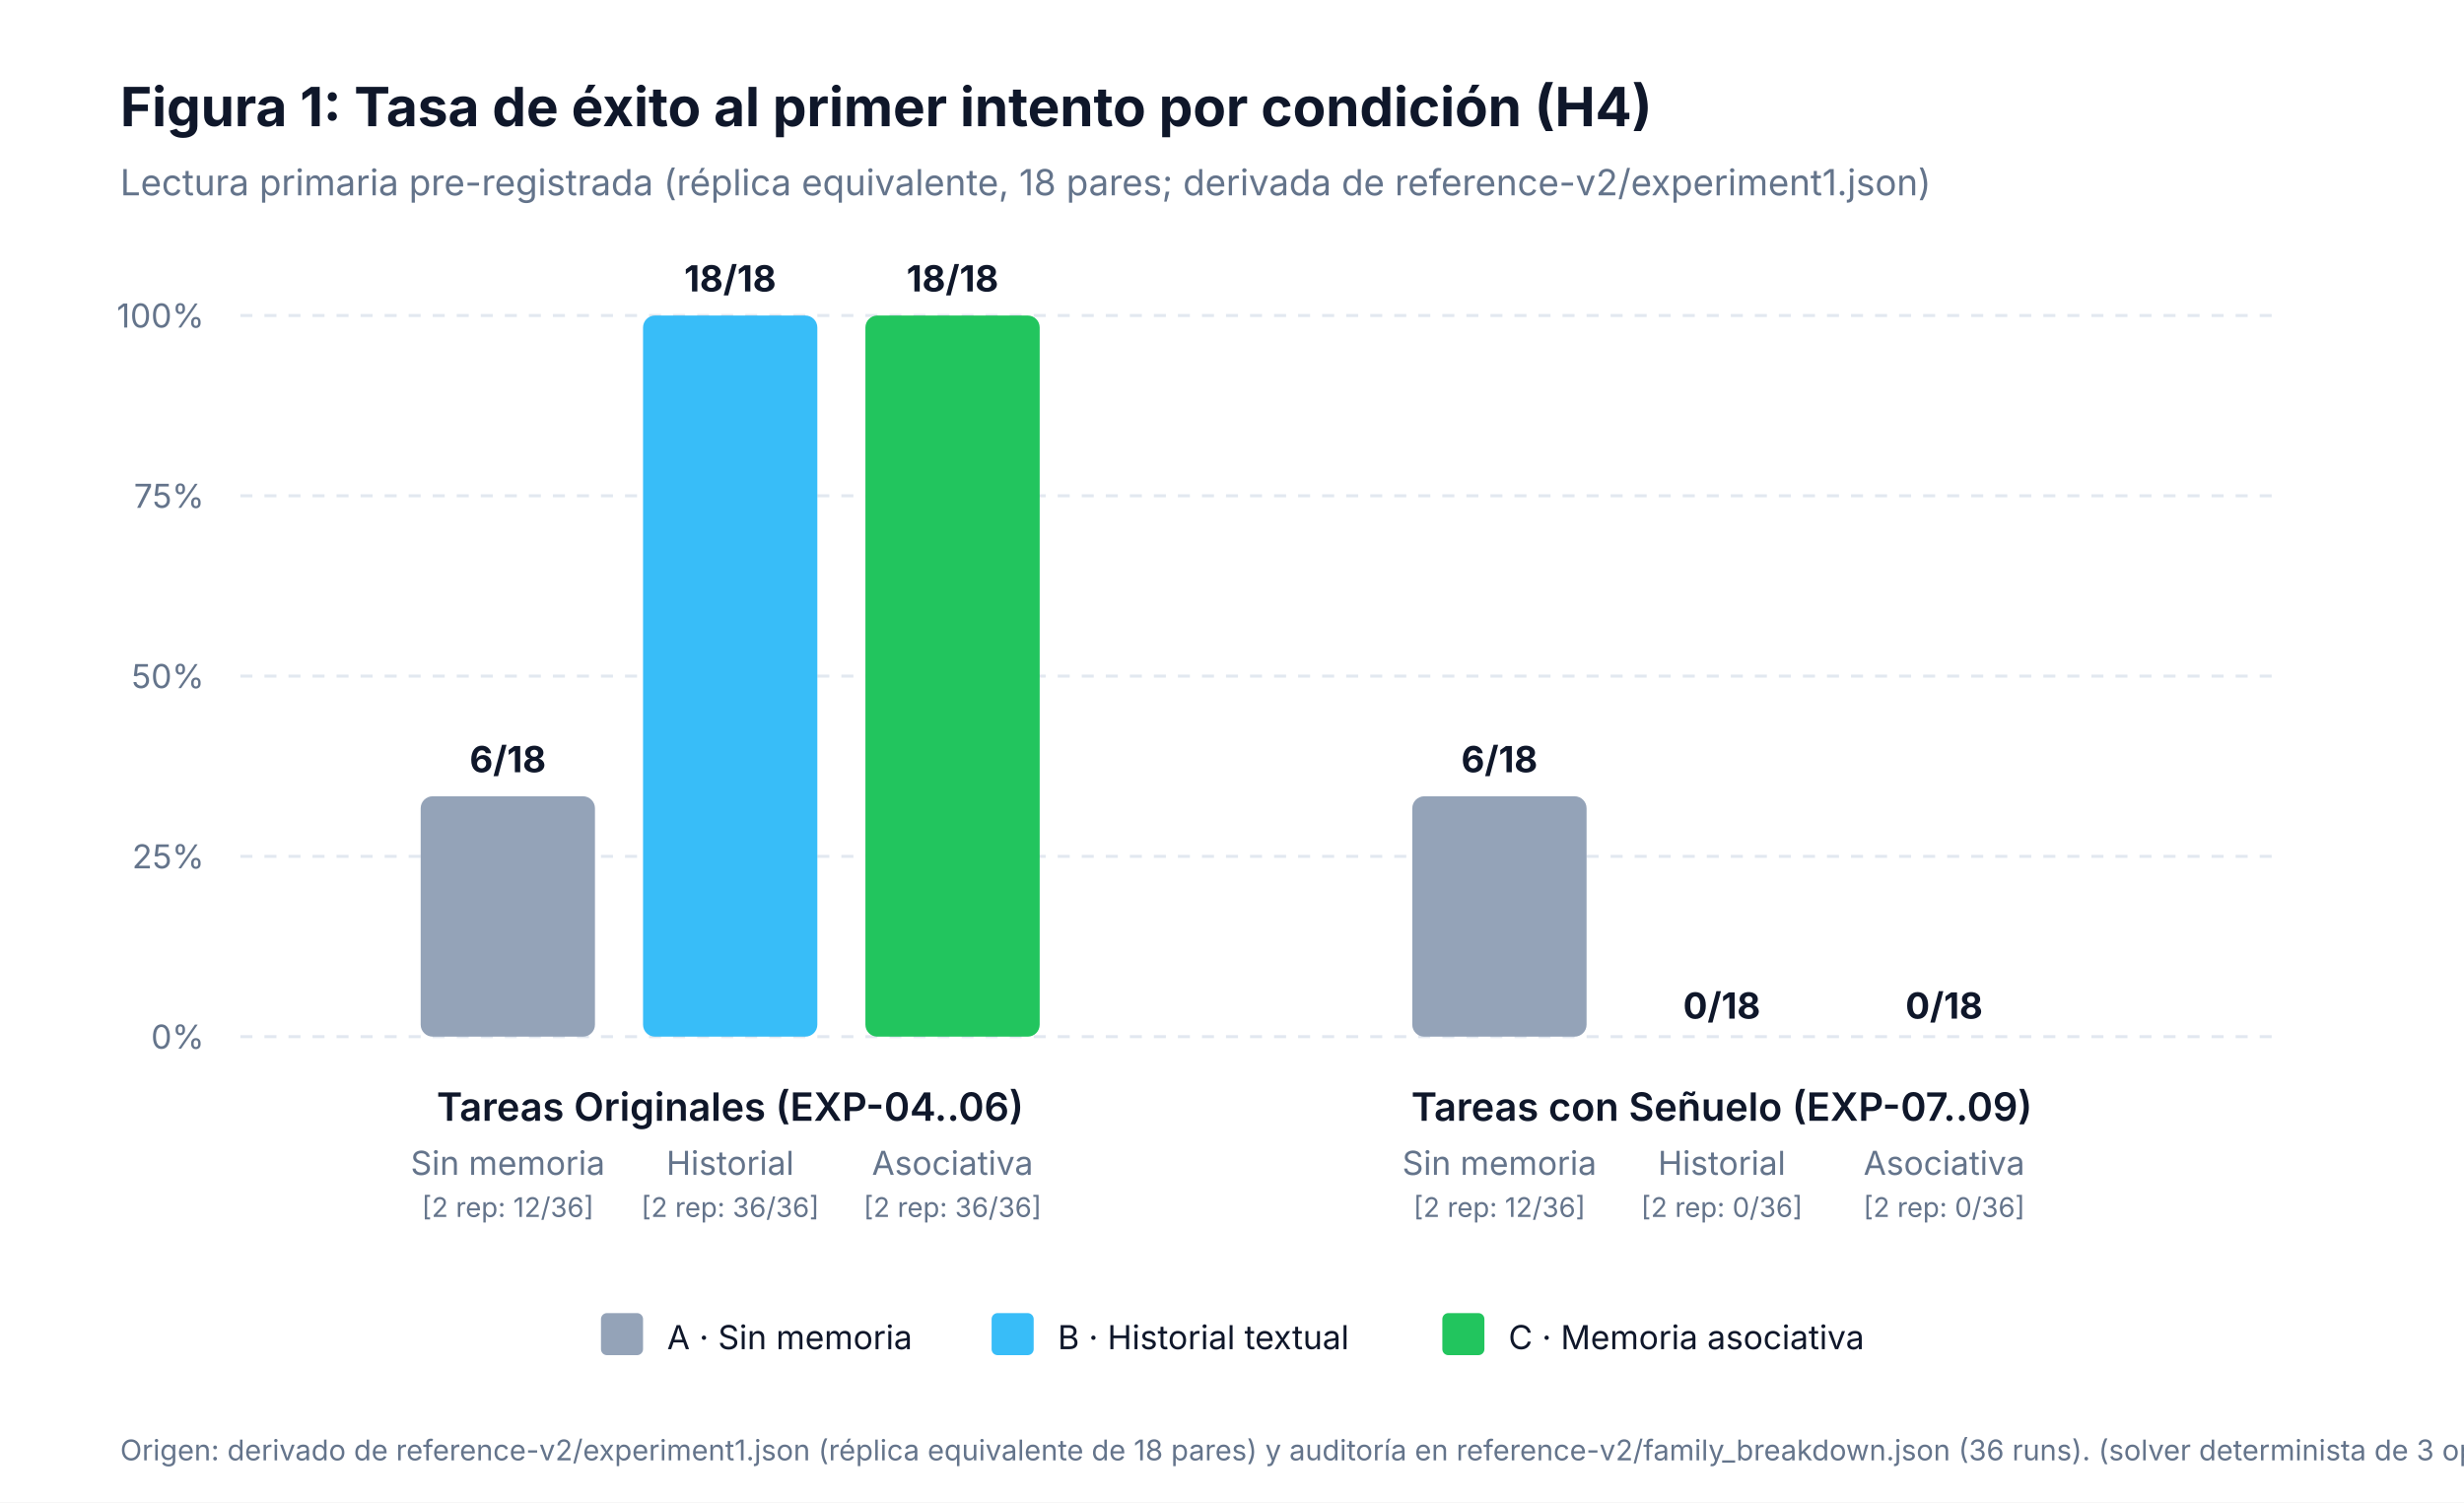
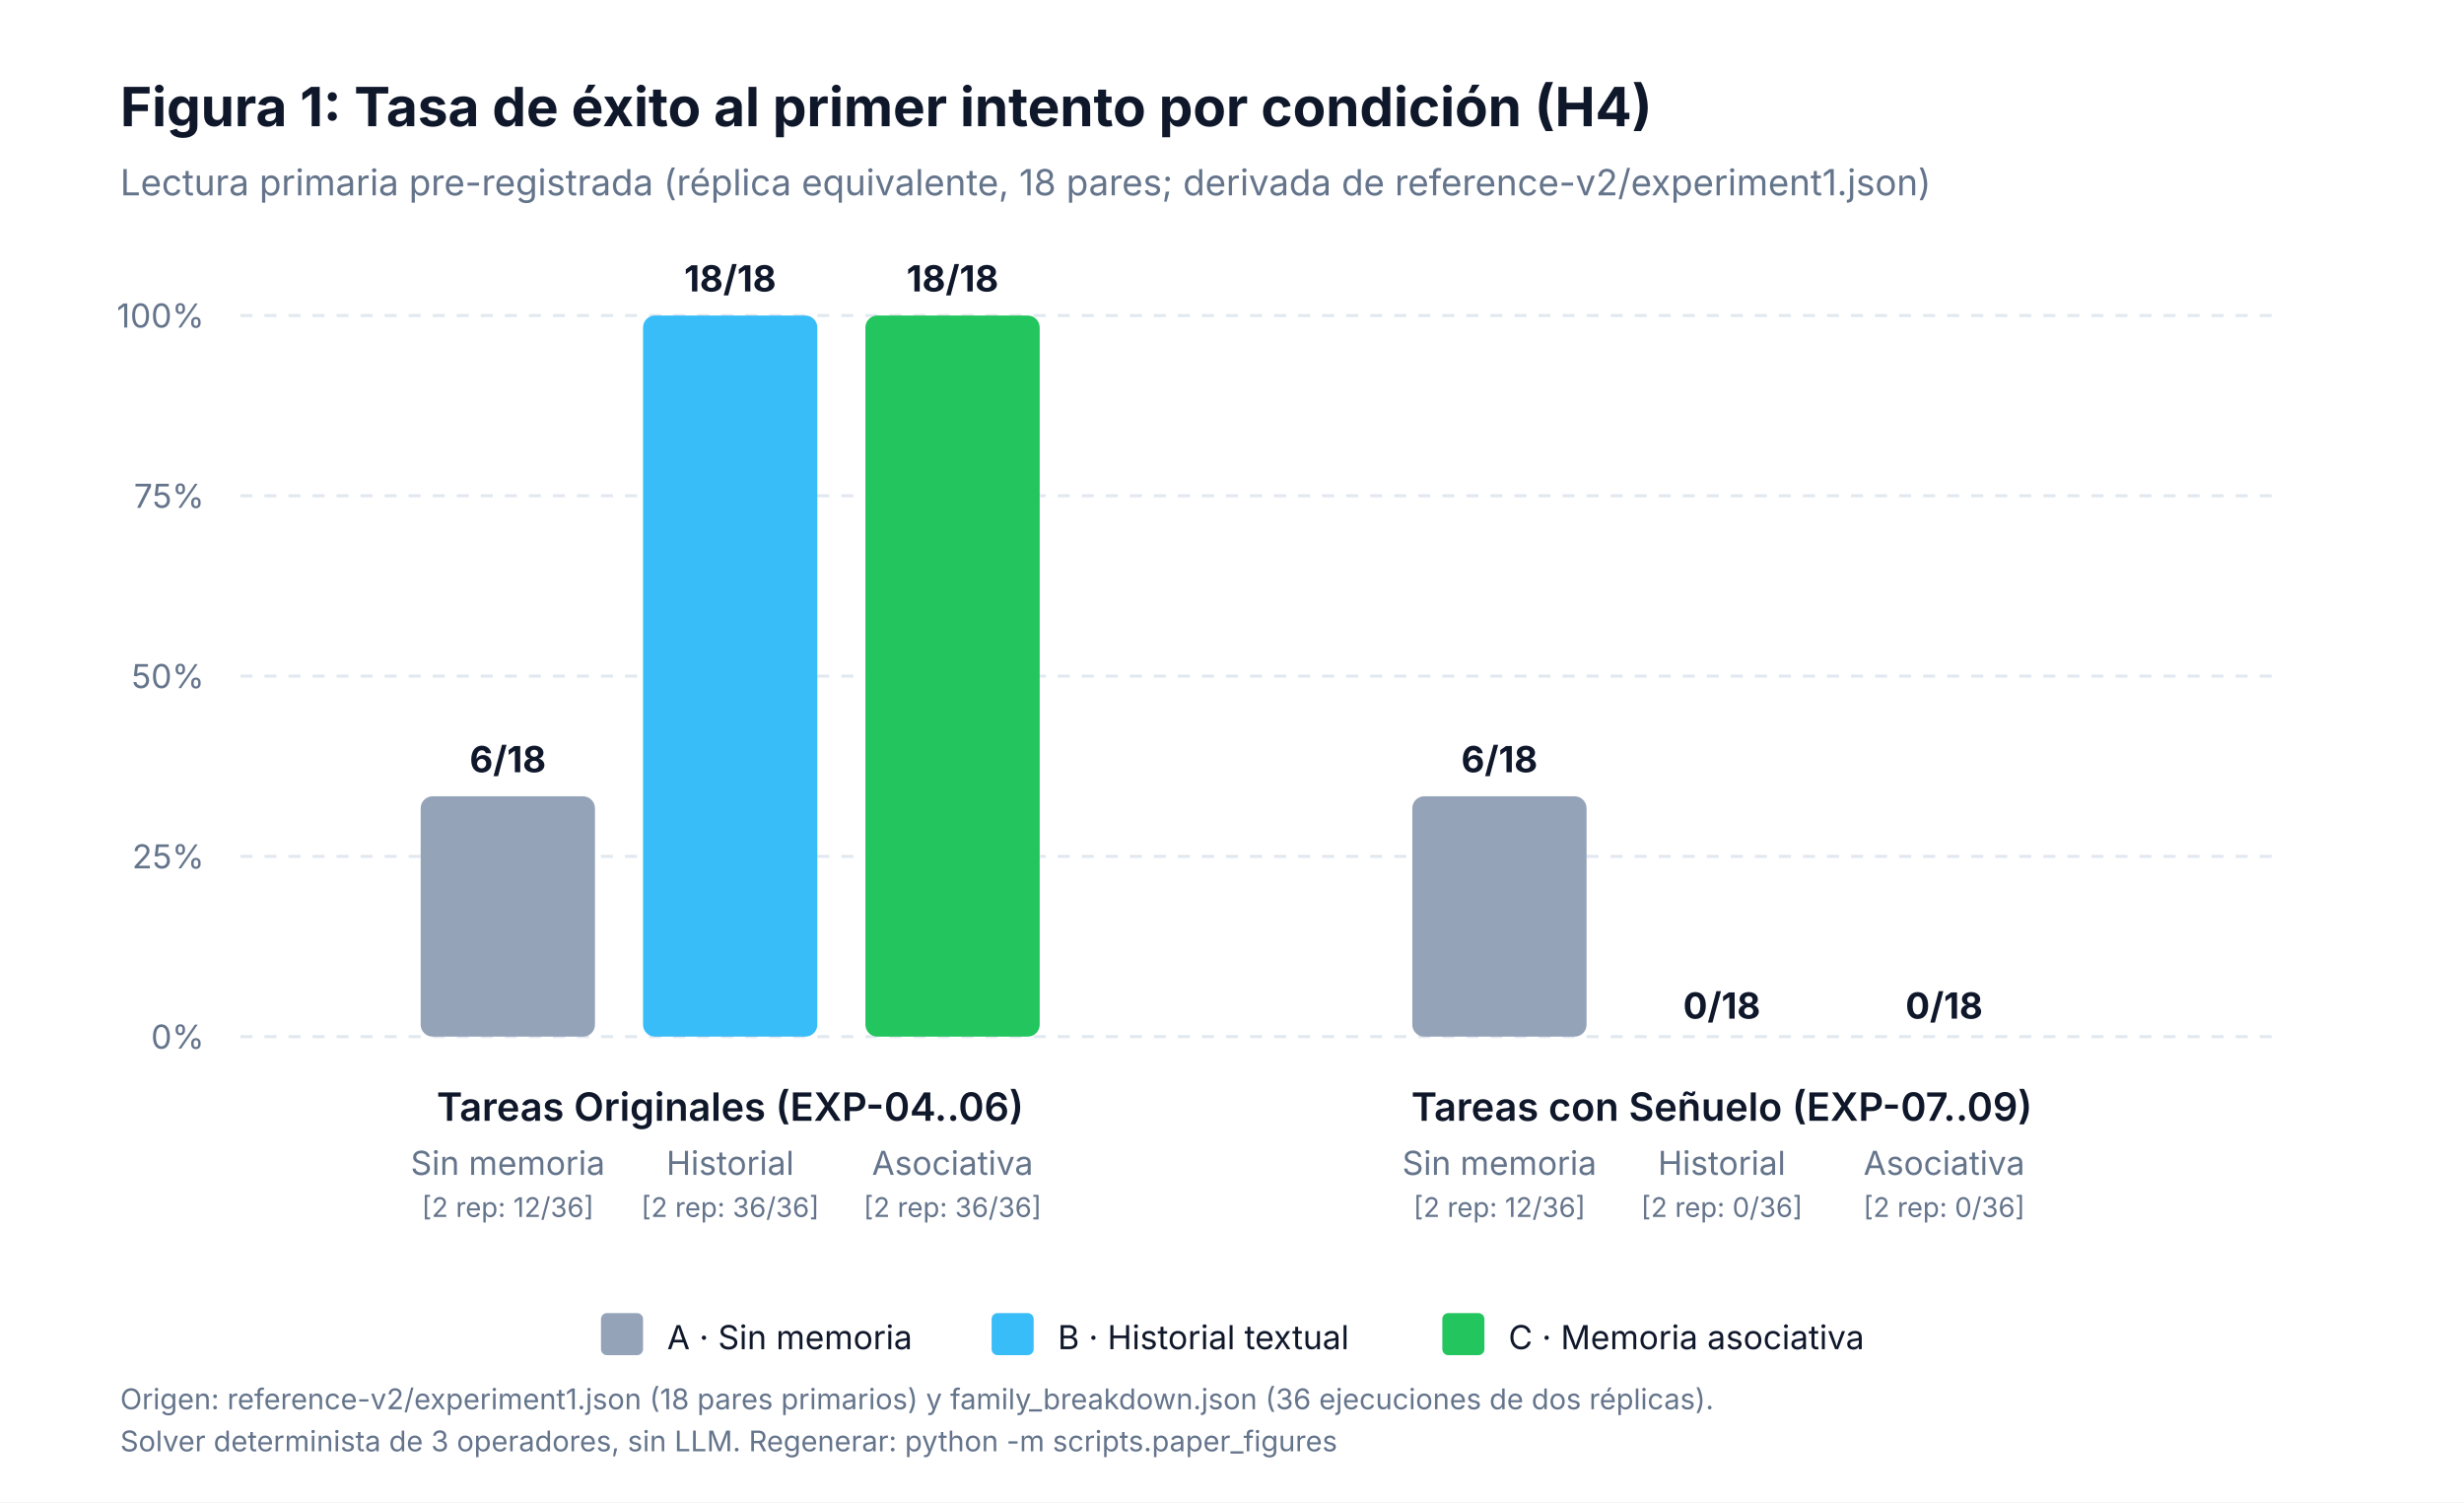
<svg xmlns="http://www.w3.org/2000/svg" viewBox="0 0 820 500" width="820" height="500" font-family="system-ui, -apple-system, sans-serif">
  <rect width="820" height="500" fill="#ffffff" />
  <text x="40" y="42" font-size="18" font-weight="700" fill="#0f172a">Figura 1: Tasa de éxito al primer intento por condición (H4)</text>
  <text x="40" y="65" font-size="12" fill="#64748b">Lectura primaria pre-registrada (réplica equivalente, 18 pares; derivada de reference-v2/experiment1.json)</text>
  <line x1="80" y1="345" x2="760" y2="345" stroke="#e2e8f0" stroke-dasharray="4" />
  <text x="68" y="349" font-size="11" text-anchor="end" fill="#64748b">0%</text>
  <line x1="80" y1="285" x2="760" y2="285" stroke="#e2e8f0" stroke-dasharray="4" />
  <text x="68" y="289" font-size="11" text-anchor="end" fill="#64748b">25%</text>
  <line x1="80" y1="225" x2="760" y2="225" stroke="#e2e8f0" stroke-dasharray="4" />
  <text x="68" y="229" font-size="11" text-anchor="end" fill="#64748b">50%</text>
  <line x1="80" y1="165" x2="760" y2="165" stroke="#e2e8f0" stroke-dasharray="4" />
  <text x="68" y="169" font-size="11" text-anchor="end" fill="#64748b">75%</text>
  <line x1="80" y1="105" x2="760" y2="105" stroke="#e2e8f0" stroke-dasharray="4" />
  <text x="68" y="109" font-size="11" text-anchor="end" fill="#64748b">100%</text>
  <text x="243.0" y="373" font-size="13" font-weight="600" text-anchor="middle" fill="#0f172a">Tareas Originales (EXP-04..06)</text>
  <rect x="140" y="265" width="58" height="80" fill="#94a3b8" rx="4" />
  <text x="169" y="257" font-size="12" font-weight="700" text-anchor="middle" fill="#0f172a">6/18</text>
  <text x="169" y="391" font-size="11" text-anchor="middle" fill="#64748b">Sin memoria</text>
  <text x="169" y="405" font-size="9" text-anchor="middle" fill="#64748b">[2 rep: 12/36]</text>
  <rect x="214" y="105" width="58" height="240" fill="#38bdf8" rx="4" />
  <text x="243" y="97" font-size="12" font-weight="700" text-anchor="middle" fill="#0f172a">18/18</text>
  <text x="243" y="391" font-size="11" text-anchor="middle" fill="#64748b">Historial</text>
  <text x="243" y="405" font-size="9" text-anchor="middle" fill="#64748b">[2 rep: 36/36]</text>
  <rect x="288" y="105" width="58" height="240" fill="#22c55e" rx="4" />
  <text x="317" y="97" font-size="12" font-weight="700" text-anchor="middle" fill="#0f172a">18/18</text>
  <text x="317" y="391" font-size="11" text-anchor="middle" fill="#64748b">Asociativa</text>
  <text x="317" y="405" font-size="9" text-anchor="middle" fill="#64748b">[2 rep: 36/36]</text>
  <text x="573.0" y="373" font-size="13" font-weight="600" text-anchor="middle" fill="#0f172a">Tareas con Señuelo (EXP-07..09)</text>
  <rect x="470" y="265" width="58" height="80" fill="#94a3b8" rx="4" />
  <text x="499" y="257" font-size="12" font-weight="700" text-anchor="middle" fill="#0f172a">6/18</text>
  <text x="499" y="391" font-size="11" text-anchor="middle" fill="#64748b">Sin memoria</text>
  <text x="499" y="405" font-size="9" text-anchor="middle" fill="#64748b">[2 rep: 12/36]</text>
  <rect x="544" y="345" width="58" height="0" fill="#38bdf8" rx="4" />
  <text x="573" y="339" font-size="12" font-weight="700" text-anchor="middle" fill="#0f172a">0/18</text>
  <text x="573" y="391" font-size="11" text-anchor="middle" fill="#64748b">Historial</text>
  <text x="573" y="405" font-size="9" text-anchor="middle" fill="#64748b">[2 rep: 0/36]</text>
  <rect x="618" y="345" width="58" height="0" fill="#22c55e" rx="4" />
  <text x="647" y="339" font-size="12" font-weight="700" text-anchor="middle" fill="#0f172a">0/18</text>
  <text x="647" y="391" font-size="11" text-anchor="middle" fill="#64748b">Asociativa</text>
  <text x="647" y="405" font-size="9" text-anchor="middle" fill="#64748b">[2 rep: 0/36]</text>
  <g transform="translate(200, 437)">
    <rect x="0" y="0" width="14" height="14" fill="#94a3b8" rx="2" />
    <text x="22" y="12" font-size="11" fill="#0f172a">A · Sin memoria</text>
    <rect x="130" y="0" width="14" height="14" fill="#38bdf8" rx="2" />
    <text x="152" y="12" font-size="11" fill="#0f172a">B · Historial textual</text>
    <rect x="280" y="0" width="14" height="14" fill="#22c55e" rx="2" />
    <text x="302" y="12" font-size="11" fill="#0f172a">C · Memoria asociativa</text>
  </g>
-   <text x="40" y="486" font-size="9.5" fill="#64748b">Origen: derivado de reference-v2/experiment1.json (réplica equivalente de 18 pares) y auditoría en reference-v2/family_breakdown.json (36 runs). (solver determinista de 3 operadores, sin LLM). Regenerar: python -m scripts.paper_figures</text>
+   <text x="40" y="469" font-size="9.5" fill="#64748b">Origen: reference-v2/experiment1.json (18 pares primarios) y family_breakdown.json (36 ejecuciones de dos réplicas).</text>
+   <text x="40" y="483" font-size="9.5" fill="#64748b">Solver determinista de 3 operadores, sin LLM. Regenerar: python -m scripts.paper_figures</text>
</svg>
